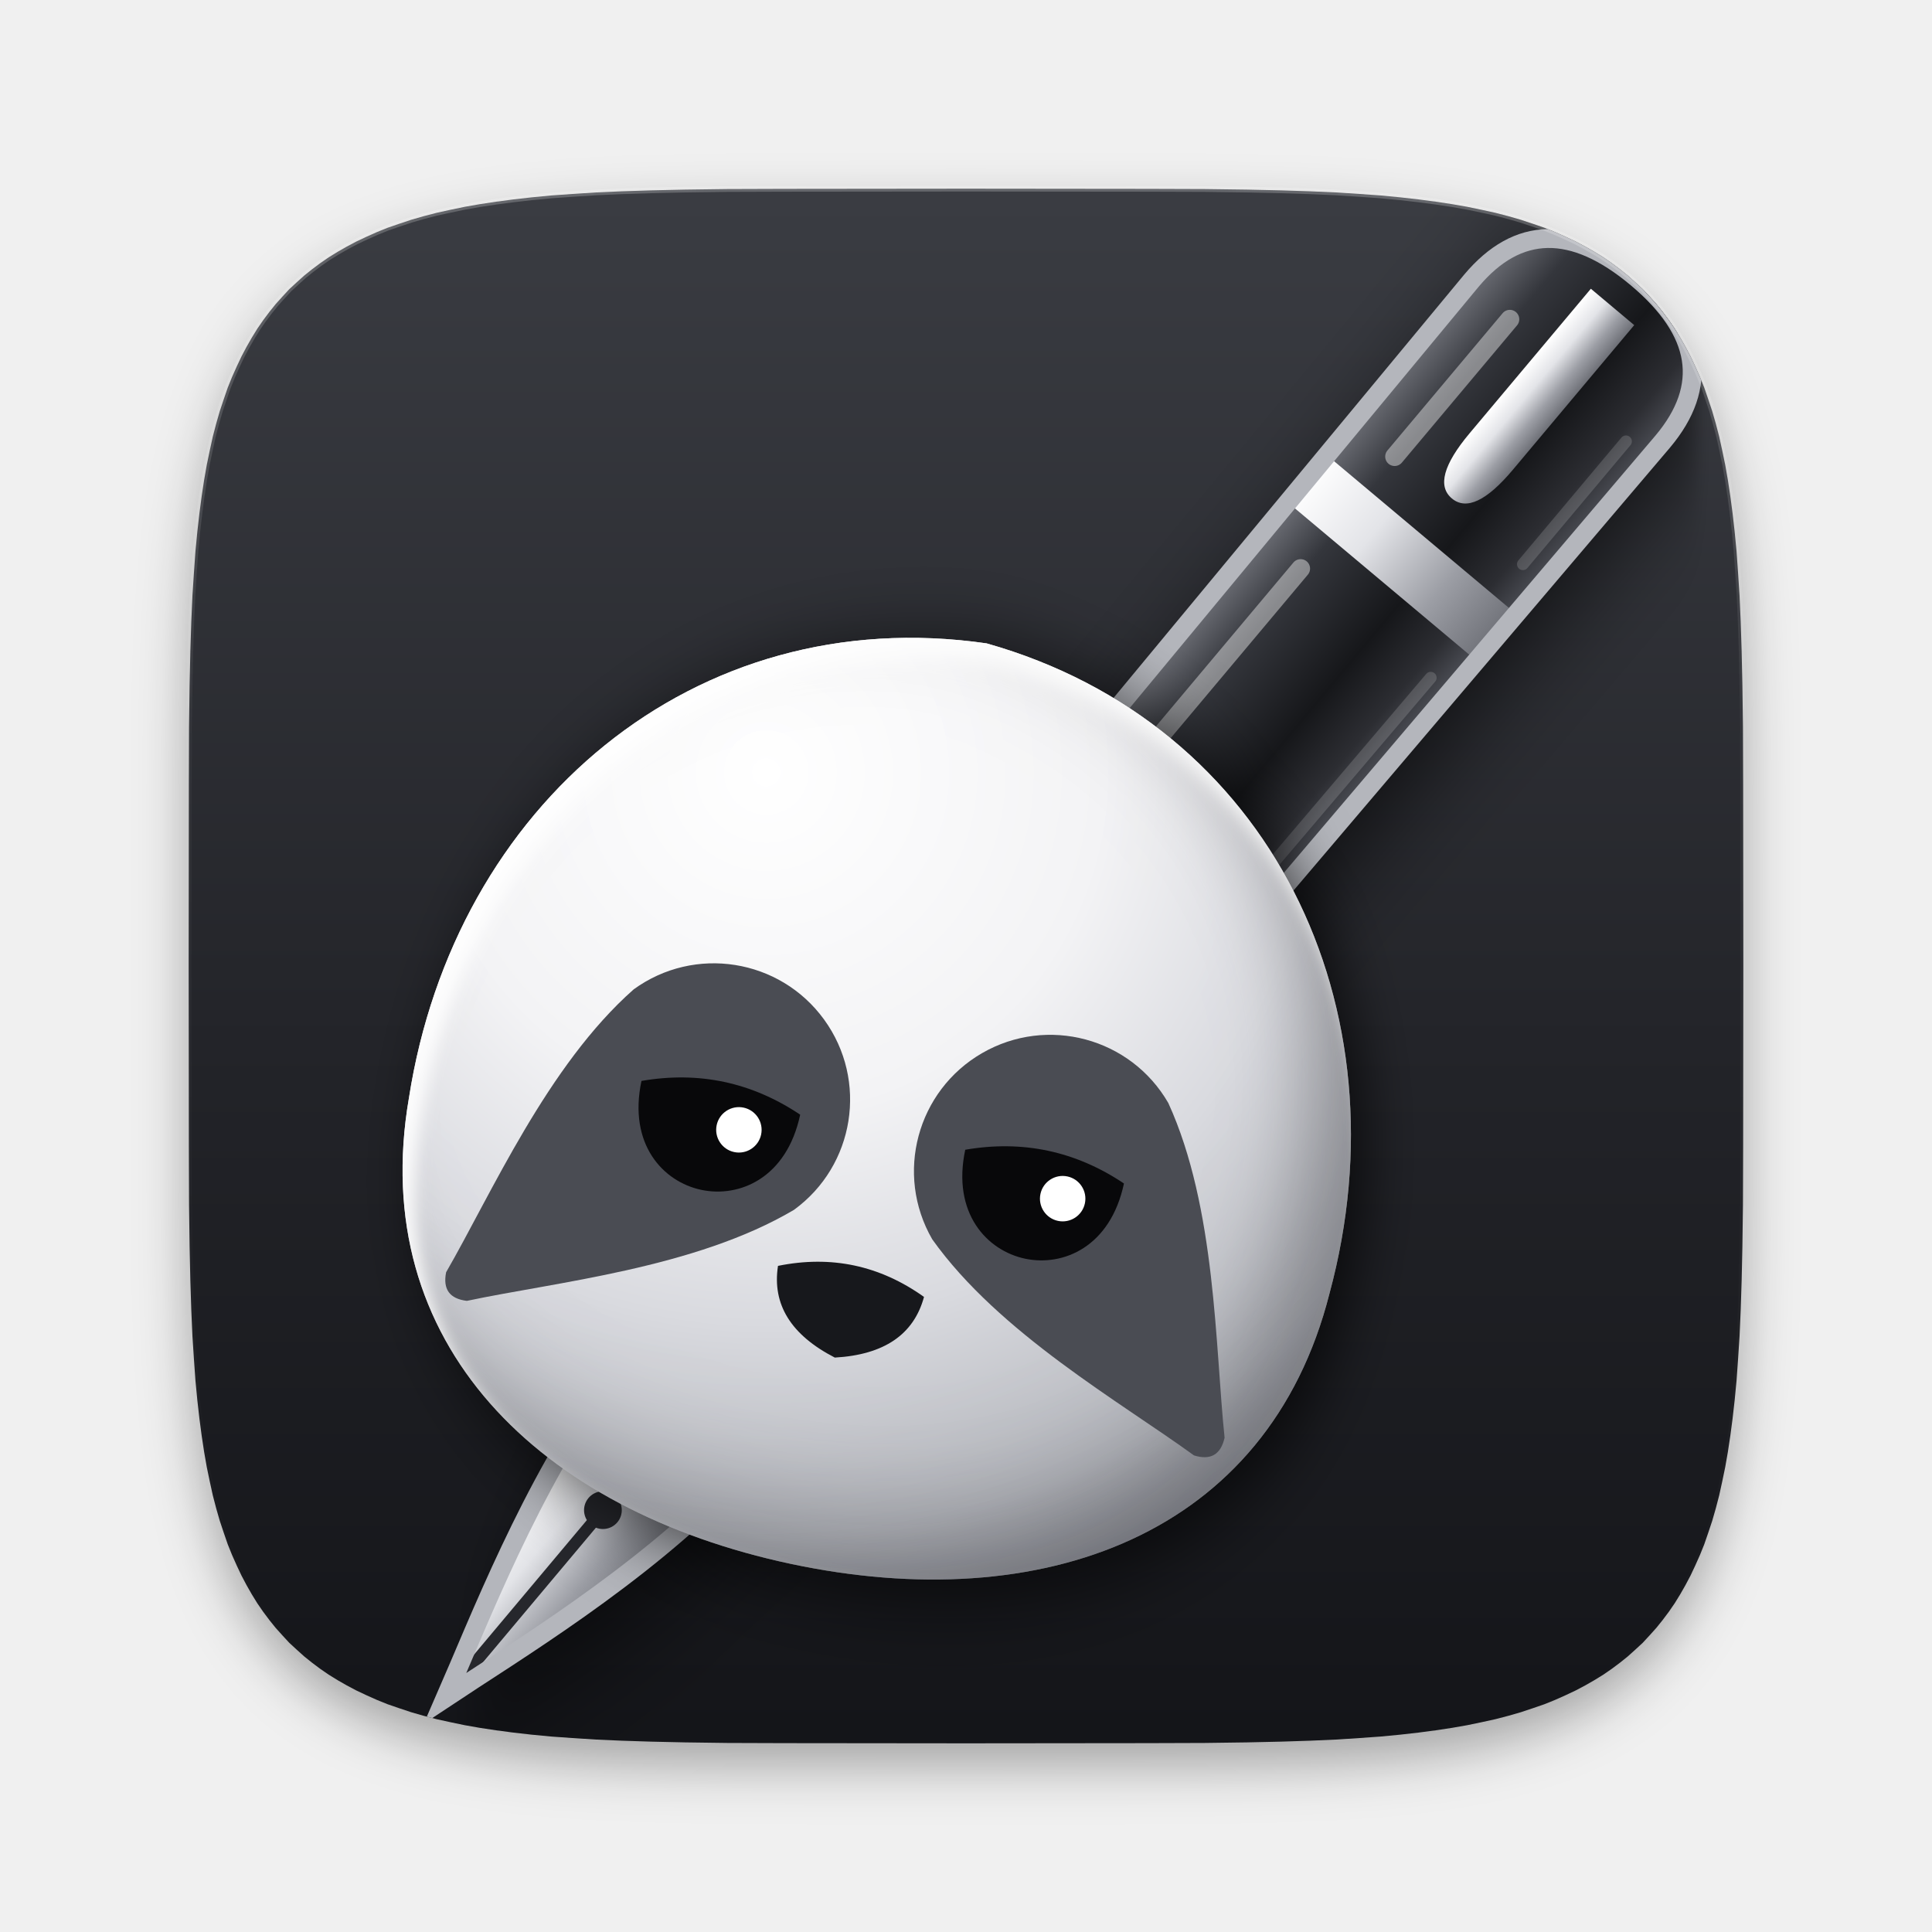
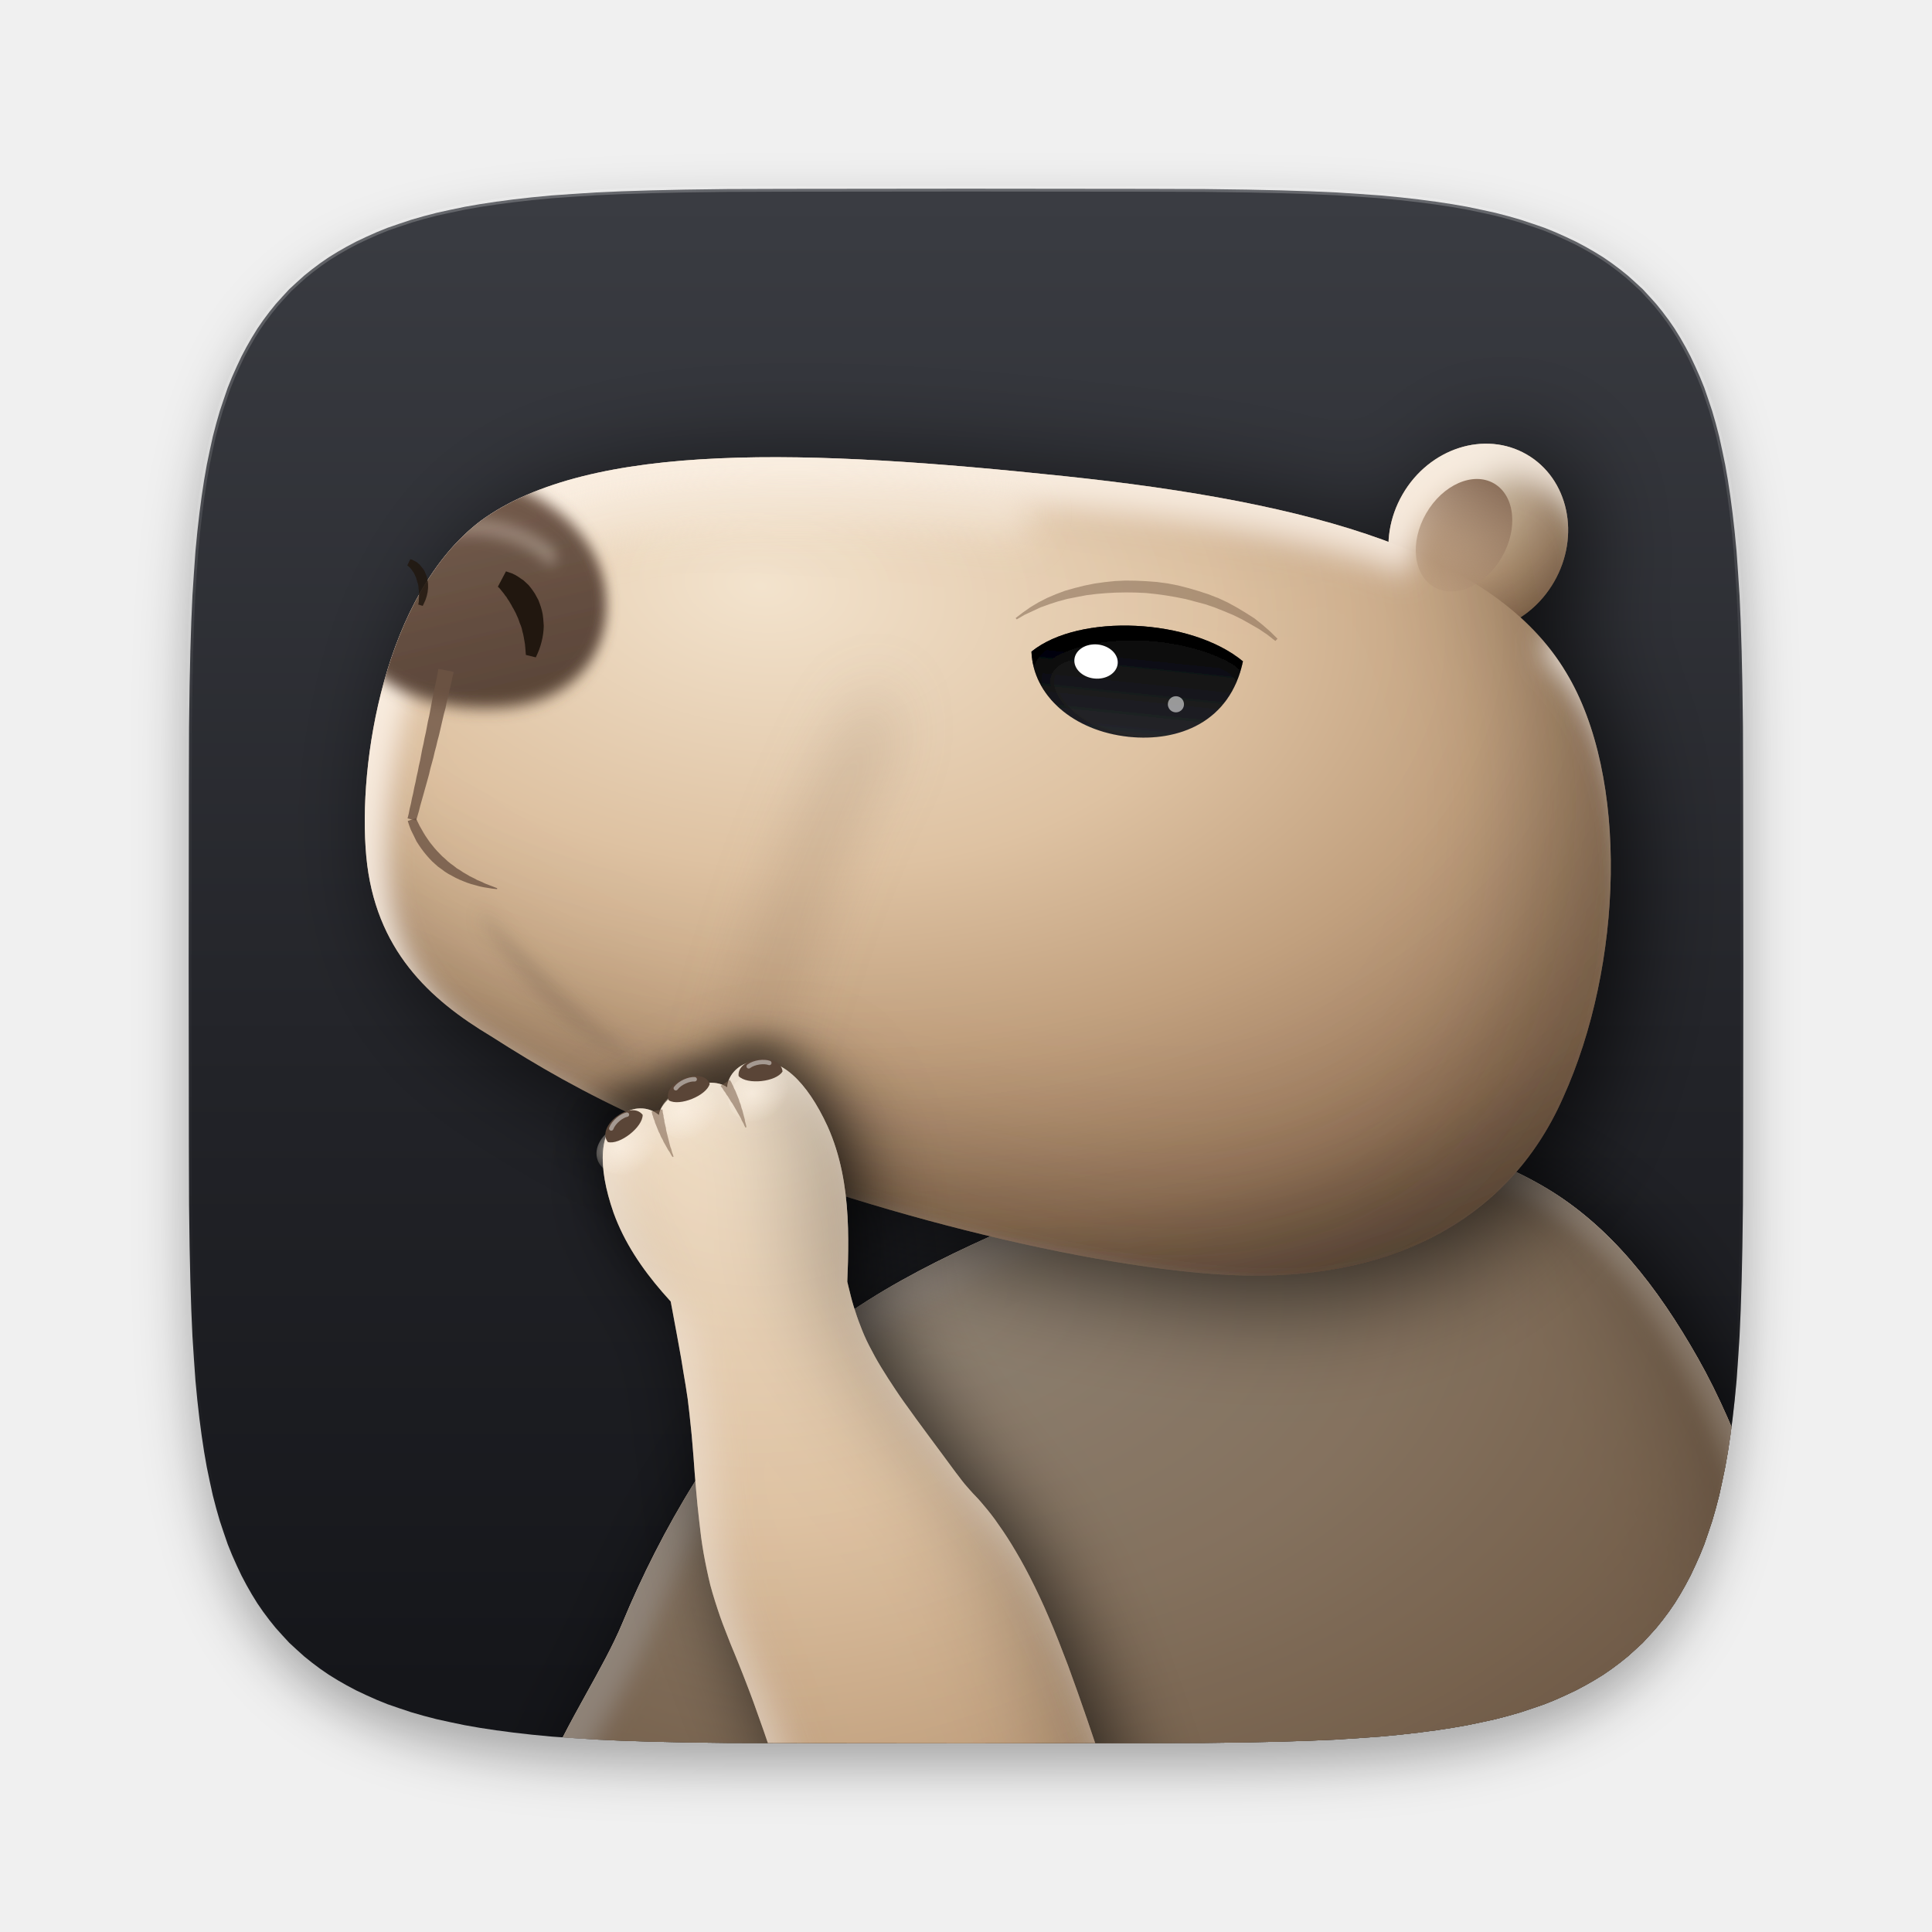
<svg xmlns="http://www.w3.org/2000/svg" viewBox="0 0 1024 1024" width="1024" height="1024">
  <defs>
    <filter id="tileDrop" x="-10%" y="-10%" width="120%" height="125%">
      <feGaussianBlur stdDeviation="14" />
    </filter>
    <path id="squircle" d="M924.0 512.0 L923.9 608.0 L923.8 638.6 L923.5 660.9 L923.1 679.0 L922.6 694.5 L922.0 708.2 L921.2 720.5 L920.4 731.8 L919.4 742.2 L918.3 751.9 L917.1 761.0 L915.8 769.6 L914.4 777.6 L912.8 785.3 L911.2 792.6 L909.4 799.5 L907.5 806.1 L905.4 812.4 L903.3 818.5 L901.0 824.2 L898.5 829.8 L896.0 835.1 L893.3 840.2 L890.5 845.1 L887.6 849.8 L884.5 854.3 L881.2 858.7 L877.9 862.8 L874.3 866.8 L870.7 870.7 L866.8 874.3 L862.8 877.9 L858.7 881.2 L854.3 884.5 L849.8 887.6 L845.1 890.5 L840.2 893.3 L835.1 896.0 L829.8 898.5 L824.2 901.0 L818.5 903.3 L812.4 905.4 L806.1 907.5 L799.5 909.4 L792.6 911.2 L785.3 912.8 L777.6 914.4 L769.6 915.8 L761.0 917.1 L751.9 918.3 L742.2 919.4 L731.8 920.4 L720.5 921.2 L708.2 922.0 L694.5 922.6 L679.0 923.1 L660.9 923.5 L638.6 923.8 L608.0 923.9 L512.0 924.0 L416.0 923.9 L385.4 923.8 L363.1 923.5 L345.0 923.1 L329.5 922.6 L315.8 922.0 L303.5 921.2 L292.2 920.4 L281.8 919.4 L272.1 918.3 L263.0 917.1 L254.4 915.8 L246.4 914.4 L238.7 912.8 L231.4 911.2 L224.5 909.4 L217.9 907.5 L211.6 905.4 L205.5 903.3 L199.8 901.0 L194.2 898.5 L188.9 896.0 L183.8 893.3 L178.9 890.5 L174.2 887.6 L169.7 884.5 L165.3 881.2 L161.2 877.9 L157.2 874.3 L153.3 870.7 L149.7 866.8 L146.1 862.8 L142.8 858.7 L139.5 854.3 L136.4 849.8 L133.5 845.1 L130.7 840.2 L128.0 835.1 L125.5 829.8 L123.0 824.2 L120.7 818.5 L118.6 812.4 L116.5 806.1 L114.6 799.5 L112.8 792.6 L111.2 785.3 L109.6 777.6 L108.2 769.6 L106.9 761.0 L105.7 751.9 L104.6 742.2 L103.6 731.8 L102.8 720.5 L102.0 708.2 L101.4 694.5 L100.9 679.0 L100.5 660.9 L100.2 638.6 L100.1 608.0 L100.0 512.0 L100.1 416.0 L100.2 385.4 L100.5 363.1 L100.9 345.0 L101.4 329.5 L102.0 315.8 L102.8 303.5 L103.6 292.2 L104.6 281.8 L105.7 272.1 L106.9 263.0 L108.2 254.4 L109.6 246.4 L111.2 238.7 L112.8 231.4 L114.6 224.5 L116.5 217.9 L118.6 211.6 L120.7 205.5 L123.0 199.8 L125.5 194.2 L128.0 188.9 L130.7 183.8 L133.5 178.9 L136.4 174.2 L139.5 169.7 L142.8 165.3 L146.1 161.2 L149.7 157.2 L153.3 153.3 L157.2 149.7 L161.2 146.1 L165.3 142.8 L169.7 139.5 L174.2 136.4 L178.9 133.5 L183.8 130.7 L188.9 128.0 L194.2 125.5 L199.8 123.0 L205.5 120.7 L211.6 118.6 L217.9 116.5 L224.5 114.6 L231.4 112.8 L238.7 111.2 L246.4 109.6 L254.4 108.2 L263.0 106.9 L272.1 105.7 L281.8 104.6 L292.2 103.6 L303.5 102.8 L315.8 102.0 L329.5 101.4 L345.0 100.9 L363.1 100.5 L385.4 100.2 L416.0 100.1 L512.0 100.0 L608.0 100.1 L638.6 100.2 L660.9 100.5 L679.0 100.9 L694.5 101.4 L708.2 102.0 L720.5 102.8 L731.8 103.6 L742.2 104.6 L751.9 105.7 L761.0 106.9 L769.6 108.2 L777.6 109.6 L785.3 111.2 L792.6 112.8 L799.5 114.6 L806.1 116.5 L812.4 118.6 L818.5 120.7 L824.2 123.0 L829.8 125.5 L835.1 128.0 L840.2 130.7 L845.1 133.5 L849.8 136.4 L854.3 139.5 L858.7 142.8 L862.8 146.1 L866.8 149.7 L870.7 153.3 L874.3 157.2 L877.9 161.2 L881.2 165.3 L884.5 169.7 L887.6 174.2 L890.5 178.9 L893.3 183.8 L896.0 188.9 L898.5 194.2 L901.0 199.8 L903.3 205.5 L905.4 211.6 L907.5 217.9 L909.4 224.5 L911.2 231.4 L912.8 238.7 L914.4 246.4 L915.8 254.4 L917.1 263.0 L918.3 272.1 L919.4 281.8 L920.4 292.2 L921.2 303.5 L922.0 315.8 L922.6 329.5 L923.1 345.0 L923.5 363.1 L923.8 385.4 L923.9 416.0 Z" />
    <clipPath id="clip">
      <use href="#squircle" />
    </clipPath>
    <linearGradient id="bg" x1="0" y1="0" x2="0" y2="1">
      <stop offset="0" stop-color="#3a3c42" />
      <stop offset="0.55" stop-color="#232429" />
      <stop offset="1" stop-color="#141519" />
    </linearGradient>
    <linearGradient id="rim" x1="0" y1="0" x2="0" y2="1">
      <stop offset="0" stop-color="#fff" stop-opacity="0.22" />
      <stop offset="0.35" stop-color="#fff" stop-opacity="0.04" />
      <stop offset="1" stop-color="#fff" stop-opacity="0" />
    </linearGradient>
    <radialGradient id="body" cx="0.30" cy="0.18" r="0.95">
-       <stop offset="0" stop-color="#ffffff" />
-       <stop offset="0.38" stop-color="#f3f3f5" />
-       <stop offset="0.62" stop-color="#d9dadf" />
-       <stop offset="0.86" stop-color="#b4b6bc" />
-       <stop offset="1" stop-color="#8a8c93" />
+       <stop offset="0" stop-color="#f3e3cd" />
+       <stop offset="0.38" stop-color="#dec2a2" />
+       <stop offset="0.62" stop-color="#c1a07e" />
+       <stop offset="0.86" stop-color="#98775b" />
+       <stop offset="1" stop-color="#6a5240" />
    </radialGradient>
    <linearGradient id="eye" x1="0" y1="0" x2="0" y2="1">
      <stop offset="0" stop-color="#050506" />
      <stop offset="1" stop-color="#26272c" />
    </linearGradient>
+     <linearGradient id="pad" x1="0" y1="0" x2="0.4" y2="1">
+       <stop offset="0" stop-color="#7b6252" />
+       <stop offset="1" stop-color="#5b4639" />
+     </linearGradient>
+     <linearGradient id="earIn" x1="0" y1="0" x2="0" y2="1">
+       <stop offset="0" stop-color="#8c705b" />
+       <stop offset="1" stop-color="#b39377" stop-opacity="0.4" />
+     </linearGradient>
    <filter id="sculpt" x="-20%" y="-20%" width="140%" height="140%">
      <feGaussianBlur in="SourceAlpha" stdDeviation="30" result="b1" />
      <feOffset in="b1" dx="-34" dy="-26" result="o1" />
      <feComposite in="SourceAlpha" in2="o1" operator="out" result="edge1" />
-       <feFlood flood-color="#3e4047" flood-opacity="0.55" />
+       <feFlood flood-color="#3b2f26" flood-opacity="0.55" />
      <feComposite in2="edge1" operator="in" result="shade" />
      <feGaussianBlur in="SourceAlpha" stdDeviation="6" result="b2" />
      <feOffset in="b2" dx="10" dy="12" result="o2" />
      <feComposite in="SourceAlpha" in2="o2" operator="out" result="edge2" />
-       <feFlood flood-color="#ffffff" flood-opacity="0.9" />
+       <feFlood flood-color="#fff5ea" flood-opacity="0.8" />
      <feComposite in2="edge2" operator="in" result="shine" />
      <feMerge>
        <feMergeNode in="SourceGraphic" />
        <feMergeNode in="shade" />
        <feMergeNode in="shine" />
      </feMerge>
    </filter>
-     <filter id="cast" x="-20%" y="-20%" width="140%" height="140%">
+     <filter id="sculptSoft" x="-20%" y="-20%" width="140%" height="140%">
+       <feGaussianBlur in="SourceAlpha" stdDeviation="26" result="b1" />
+       <feOffset in="b1" dx="-28" dy="-20" result="o1" />
+       <feComposite in="SourceAlpha" in2="o1" operator="out" result="edge1" />
+       <feFlood flood-color="#3b2f26" flood-opacity="0.5" />
+       <feComposite in2="edge1" operator="in" result="shade" />
+       <feGaussianBlur in="SourceAlpha" stdDeviation="10" result="b2" />
+       <feOffset in="b2" dx="10" dy="12" result="o2" />
+       <feComposite in="SourceAlpha" in2="o2" operator="out" result="edge2" />
+       <feFlood flood-color="#fff5ea" flood-opacity="0.44" />
+       <feComposite in2="edge2" operator="in" result="shine" />
+       <feMerge>
+         <feMergeNode in="SourceGraphic" />
+         <feMergeNode in="shade" />
+         <feMergeNode in="shine" />
+       </feMerge>
+     </filter>
+     <filter id="rimR" x="-20%" y="-20%" width="140%" height="140%">
+       <feGaussianBlur in="SourceAlpha" stdDeviation="5" result="b" />
+       <feOffset in="b" dx="-9" dy="5" result="o" />
+       <feComposite in="SourceAlpha" in2="o" operator="out" result="e" />
+       <feFlood flood-color="#ffe9d2" flood-opacity="0.55" />
+       <feComposite in2="e" operator="in" />
+     </filter>
+     <linearGradient id="rimFade" x1="0" y1="0" x2="1" y2="0.3">
+       <stop offset="0.55" stop-color="#fff" stop-opacity="0" />
+       <stop offset="0.9" stop-color="#fff" stop-opacity="1" />
+     </linearGradient>
+     <mask id="rimMask" maskUnits="userSpaceOnUse" x="0" y="0" width="1024" height="1100">
+       <rect x="0" y="0" width="1024" height="1100" fill="url(#rimFade)" />
+     </mask>
+     <filter id="cast" x="-80%" y="-80%" width="260%" height="260%">
      <feGaussianBlur in="SourceAlpha" stdDeviation="22" />
      <feOffset dx="10" dy="6" />
      <feComponentTransfer>
        <feFuncA type="linear" slope="0.7" />
      </feComponentTransfer>
    </filter>
    <filter id="eyeInset" x="-30%" y="-30%" width="160%" height="160%">
-       <feGaussianBlur in="SourceAlpha" stdDeviation="5" result="b" />
-       <feOffset in="b" dx="4" dy="7" result="o" />
+       <feGaussianBlur in="SourceAlpha" stdDeviation="4" result="b" />
+       <feOffset in="b" dx="3" dy="5" result="o" />
      <feComposite in="SourceAlpha" in2="o" operator="out" result="e" />
      <feFlood flood-color="#000" flood-opacity="0.9" />
      <feComposite in2="e" operator="in" result="s" />
      <feMerge>
        <feMergeNode in="SourceGraphic" />
        <feMergeNode in="s" />
      </feMerge>
    </filter>
-     <filter id="soft" x="-30%" y="-30%" width="160%" height="160%">
+     <filter id="b3" x="-50%" y="-50%" width="200%" height="200%">
+       <feGaussianBlur stdDeviation="3" />
+     </filter>
+     <filter id="b4" x="-50%" y="-50%" width="200%" height="200%">
+       <feGaussianBlur stdDeviation="4" />
+     </filter>
+     <filter id="b5" x="-50%" y="-50%" width="200%" height="200%">
+       <feGaussianBlur stdDeviation="5" />
+     </filter>
+     <filter id="b8" x="-50%" y="-50%" width="200%" height="200%">
+       <feGaussianBlur stdDeviation="8" />
+     </filter>
+     <filter id="b14" x="-50%" y="-50%" width="200%" height="200%">
      <feGaussianBlur stdDeviation="14" />
    </filter>
-     <filter id="cast2" x="-80%" y="-80%" width="260%" height="260%">
-       <feGaussianBlur in="SourceAlpha" stdDeviation="22" />
-       <feOffset dx="10" dy="6" />
+     <filter id="b24" x="-50%" y="-50%" width="200%" height="200%">
+       <feGaussianBlur stdDeviation="24" />
+     </filter>
+     <linearGradient id="bub" x1="0" y1="0" x2="0.3" y2="1">
+       <stop offset="0" stop-color="#ffffff" />
+       <stop offset="1" stop-color="#dfe1e6" />
+     </linearGradient>
+     <filter id="bubShadow" x="-50%" y="-50%" width="200%" height="200%">
+       <feGaussianBlur in="SourceAlpha" stdDeviation="10" />
+       <feOffset dx="6" dy="10" />
      <feComponentTransfer>
-         <feFuncA type="linear" slope="0.7" />
+         <feFuncA type="linear" slope="0.55" />
      </feComponentTransfer>
-     </filter>
-     <linearGradient id="patch" x1="0" y1="0" x2="0" y2="1">
-       <stop offset="0" stop-color="#6c6e75" />
-       <stop offset="1" stop-color="#4a4c53" />
-     </linearGradient>
-     <filter id="patchSoft" x="-10%" y="-10%" width="120%" height="120%">
-       <feGaussianBlur stdDeviation="2.2" />
-     </filter>
-     <radialGradient id="ring" cx="0.5" cy="0.5" r="0.5">
-       <stop offset="0.5" stop-color="#8e9097" stop-opacity="0" />
-       <stop offset="0.66" stop-color="#8e9097" stop-opacity="0.38" />
-       <stop offset="1" stop-color="#8e9097" stop-opacity="0.38" />
+       <feMerge>
+         <feMergeNode />
+         <feMergeNode in="SourceGraphic" />
+       </feMerge>
+     </filter>
+     <linearGradient id="aoBottom" x1="0" y1="0" x2="0" y2="1">
+       <stop offset="0" stop-color="#000" stop-opacity="0" />
+       <stop offset="1" stop-color="#000" stop-opacity="0.28" />
+     </linearGradient>
+     <clipPath id="headClip">
+       <path d="M -250 -140 C -206 -180 -110 -186 0 -186 C 110 -186 190 -172 226 -124 C 258 -82 264 0 244 60 C 226 116 176 150 100 152 C 30 154 -80 136 -150 112 C -180 102 -200 93 -222 82 C -250 69 -276 50 -284 10 C -292 -30 -288 -104 -250 -140 Z" />
+     </clipPath>
+     <radialGradient id="furU" gradientUnits="userSpaceOnUse" cx="400" cy="560" r="640">
+       <stop offset="0" stop-color="#f3e3cd" />
+       <stop offset="0.38" stop-color="#dec2a2" />
+       <stop offset="0.62" stop-color="#c1a07e" />
+       <stop offset="0.86" stop-color="#98775b" />
+       <stop offset="1" stop-color="#6a5240" />
    </radialGradient>
-     <linearGradient id="claw" x1="0" y1="0" x2="0" y2="1">
-       <stop offset="0" stop-color="#8d8f96" />
-       <stop offset="1" stop-color="#45474d" />
-     </linearGradient>
-     <filter id="clawDrop" x="-40%" y="-20%" width="180%" height="150%">
-       <feDropShadow dx="3" dy="5" stdDeviation="3" flood-color="#000" flood-opacity="0.35" />
-     </filter>
-     <clipPath id="sHead">
-       <path d="M 222 652 C 212 470 318 334 452 304 Q 452 270 478 250 Q 480 276 500 290 Q 512 254 548 244 Q 534 272 546 298 Q 566 284 584 290 Q 574 300 578 310 C 716 342 816 480 802 652 C 796 806 670 884 512 884 C 354 884 228 806 222 652 Z" />
-     </clipPath>
-     <radialGradient id="fur" cx="0.30" cy="0.18" r="0.95">
-       <stop offset="0" stop-color="#f6f6f8" />
-       <stop offset="0.45" stop-color="#e2e3e7" />
-       <stop offset="0.8" stop-color="#b9bbc1" />
-       <stop offset="1" stop-color="#8f9198" />
+     <radialGradient id="toeHi" cx="0.4" cy="0.4" r="0.6">
+       <stop offset="0" stop-color="#fbf0e2" stop-opacity="0.75" />
+       <stop offset="1" stop-color="#fbf0e2" stop-opacity="0" />
    </radialGradient>
-     <linearGradient id="steel" x1="0" y1="0" x2="1" y2="0.25">
-       <stop offset="0" stop-color="#f7f8fa" />
-       <stop offset="0.5" stop-color="#dcdee3" />
-       <stop offset="1" stop-color="#a7aab1" />
-     </linearGradient>
-     <linearGradient id="lacquer" x1="0" y1="0" x2="1" y2="0">
-       <stop offset="0" stop-color="#6a6c73" />
-       <stop offset="0.22" stop-color="#34363c" />
-       <stop offset="0.62" stop-color="#16171a" />
-       <stop offset="0.86" stop-color="#2c2d32" />
-       <stop offset="1" stop-color="#4a4c53" />
-     </linearGradient>
-     <linearGradient id="silver" x1="0" y1="0" x2="1" y2="0">
-       <stop offset="0" stop-color="#ffffff" />
-       <stop offset="0.35" stop-color="#e3e4e8" />
-       <stop offset="0.7" stop-color="#9c9ea5" />
-       <stop offset="1" stop-color="#6e7077" />
+     <linearGradient id="tuck" x1="0" y1="0" x2="0" y2="1">
+       <stop offset="0" stop-color="#3b2f26" stop-opacity="0.42" />
+       <stop offset="1" stop-color="#3b2f26" stop-opacity="0" />
    </linearGradient>
  </defs>
  <use class="tile-shadow" href="#squircle" fill="#000" opacity="0.32" transform="translate(0 12)" filter="url(#tileDrop)" />
  <use href="#squircle" fill="url(#bg)" />
  <g clip-path="url(#clip)">
-     <g transform="translate(236 900) rotate(40) scale(1.25)">
-       <g fill="#000" filter="url(#cast2)">
-         <path d="M 0 0 C 10 -34 30 -92 34 -148 L 50 -268 L 53 -740 Q 53 -786 0 -786 Q -53 -786 -53 -740 L -50 -268 L -34 -148 C -30 -92 -10 -34 0 0 Z" />
-       </g>
-       <path d="M 0 0 C 10 -34 30 -92 34 -148 L -34 -148 C -30 -92 -10 -34 0 0 Z" fill="url(#silver)" />
-       <path d="M -36 -146 L 36 -146 L 40 -250 L -40 -250 Z" fill="url(#lacquer)" />
-       <path d="M -46 -248 L 46 -248 L 46 -270 L -46 -270 Z" fill="url(#silver)" />
-       <path d="M -50 -268 L 50 -268 L 50 -620 L -50 -620 Z" fill="url(#lacquer)" />
-       <path d="M -53 -618 L 53 -618 L 53 -646 L -53 -646 Z" fill="url(#silver)" />
-       <path d="M -51 -644 L 51 -644 L 51 -740 Q 51 -784 0 -784 Q -51 -784 -51 -740 Z" fill="url(#lacquer)" />
-       <path d="M -12 -770 L 12 -770 L 12 -690 Q 12 -664 0 -664 Q -12 -664 -12 -690 Z" fill="url(#silver)" />
-       <path d="M 0 -14 L 0 -100" stroke="#26272c" stroke-width="5" stroke-linecap="round" />
-       <circle cx="0" cy="-104" r="8" fill="#26272c" />
-       <path d="M -30 -290 L -30 -600 M -30 -662 L -30 -738" stroke="#fff" stroke-opacity="0.42" stroke-width="8" stroke-linecap="round" />
-       <path d="M -22 -170 L -24 -236" stroke="#fff" stroke-opacity="0.3" stroke-width="6" stroke-linecap="round" />
-       <path d="M 40 -290 L 42 -600 M 41 -662 L 41 -730" stroke="#fff" stroke-opacity="0.16" stroke-width="5" stroke-linecap="round" />
-       <g fill="none" stroke="#b4b6bc" stroke-width="8">
-         <path d="M 0 0 C 10 -34 30 -92 34 -148 L 50 -268 L 53 -740 Q 53 -786 0 -786 Q -53 -786 -53 -740 L -50 -268 L -34 -148 C -30 -92 -10 -34 0 0 Z" />
-       </g>
-     </g>
-     <g transform="translate(470 590) rotate(12) scale(0.86) translate(-512 -600)">
-       <g fill="#000" filter="url(#cast2)">
-         <path d="M 222 652 C 212 470 330 316 512 304 C 694 316 812 470 802 652 C 796 806 670 884 512 884 C 354 884 228 806 222 652 Z" />
+     <g fill="#000" filter="url(#cast)">
+       <path d="M 300.0 1010.0 C 251.7 975.0 310.0 908.3 330.0 860.0 C 350.0 811.7 381.7 756.7 420.0 720.0 C 458.3 683.3 513.3 660.0 560.0 640.0 C 606.7 620.0 656.7 601.7 700.0 600.0 C 743.3 598.3 786.7 610.0 820.0 630.0 C 853.3 650.0 878.3 681.7 900.0 720.0 C 921.7 758.3 940.0 811.7 950.0 860.0 C 960.0 908.3 1015.0 975.0 960.0 1010.0 C 905.0 1045.0 730.0 1070.0 620.0 1070.0 C 510.0 1070.0 348.3 1045.0 300.0 1010.0 Z" />
+     </g>
+     <g filter="url(#sculpt)">
+       <g fill="url(#body)">
+         <path d="M 300.0 1010.0 C 251.7 975.0 310.0 908.3 330.0 860.0 C 350.0 811.7 381.7 756.7 420.0 720.0 C 458.3 683.3 513.3 660.0 560.0 640.0 C 606.7 620.0 656.7 601.7 700.0 600.0 C 743.3 598.3 786.7 610.0 820.0 630.0 C 853.3 650.0 878.3 681.7 900.0 720.0 C 921.7 758.3 940.0 811.7 950.0 860.0 C 960.0 908.3 1015.0 975.0 960.0 1010.0 C 905.0 1045.0 730.0 1070.0 620.0 1070.0 C 510.0 1070.0 348.3 1045.0 300.0 1010.0 Z" />
+       </g>
+     </g>
+     <g mask="url(#rimMask)">
+       <g filter="url(#rimR)">
+         <path d="M 300.0 1010.0 C 251.7 975.0 310.0 908.3 330.0 860.0 C 350.0 811.7 381.7 756.7 420.0 720.0 C 458.3 683.3 513.3 660.0 560.0 640.0 C 606.7 620.0 656.7 601.7 700.0 600.0 C 743.3 598.3 786.7 610.0 820.0 630.0 C 853.3 650.0 878.3 681.7 900.0 720.0 C 921.7 758.3 940.0 811.7 950.0 860.0 C 960.0 908.3 1015.0 975.0 960.0 1010.0 C 905.0 1045.0 730.0 1070.0 620.0 1070.0 C 510.0 1070.0 348.3 1045.0 300.0 1010.0 Z" />
+       </g>
+     </g>
+     <path d="M 300.0 1010.0 C 251.7 975.0 310.0 908.3 330.0 860.0 C 350.0 811.7 381.7 756.7 420.0 720.0 C 458.3 683.3 513.3 660.0 560.0 640.0 C 606.7 620.0 656.7 601.7 700.0 600.0 C 743.3 598.3 786.7 610.0 820.0 630.0 C 853.3 650.0 878.3 681.7 900.0 720.0 C 921.7 758.3 940.0 811.7 950.0 860.0 C 960.0 908.3 1015.0 975.0 960.0 1010.0 C 905.0 1045.0 730.0 1070.0 620.0 1070.0 C 510.0 1070.0 348.3 1045.0 300.0 1010.0 Z" fill="#3b2f26" opacity="0.55" />
+     <g transform="translate(540 478) rotate(6) scale(1.22)">
+       <g fill="#000" filter="url(#cast)">
+         <ellipse cx="182" cy="-178" rx="38" ry="42" transform="rotate(24 182 -178)" />
+         <path d="M -250 -140 C -206 -180 -110 -186 0 -186 C 110 -186 190 -172 226 -124 C 258 -82 264 0 244 60 C 226 116 176 150 100 152 C 30 154 -80 136 -150 112 C -180 102 -200 93 -222 82 C -250 69 -276 50 -284 10 C -292 -30 -288 -104 -250 -140 Z" />
      </g>
      <g filter="url(#sculpt)">
        <g fill="url(#body)">
-           <path d="M 222 652 C 212 470 330 316 512 304 C 694 316 812 470 802 652 C 796 806 670 884 512 884 C 354 884 228 806 222 652 Z" />
+           <ellipse cx="182" cy="-178" rx="38" ry="42" transform="rotate(24 182 -178)" />
+           <path d="M -250 -140 C -206 -180 -110 -186 0 -186 C 110 -186 190 -172 226 -124 C 258 -82 264 0 244 60 C 226 116 176 150 100 152 C 30 154 -80 136 -150 112 C -180 102 -200 93 -222 82 C -250 69 -276 50 -284 10 C -292 -30 -288 -104 -250 -140 Z" />
        </g>
      </g>
-       <path d="M 0 -84 C -46.4 -84 -84 -46.4 -84 0 C -84 46.4 -46.4 84 0 84 C 70.6 77.3 145.0 33.6 196.0 10.9 Q 207.8 0 196.0 -10.9 C 145.0 -33.6 70.6 -77.3 0 -84 Z" transform="translate(406 614) rotate(132)" fill="#4a4c53" />
-       <path d="M 0 -84 C -46.4 -84 -84 -46.4 -84 0 C -84 46.4 -46.4 84 0 84 C 70.6 77.3 145.0 33.6 196.0 10.9 Q 207.8 0 196.0 -10.9 C 145.0 -33.6 70.6 -77.3 0 -84 Z" transform="translate(618 614) rotate(48)" fill="#4a4c53" />
-       <path d="M 360 612 Q 410 592 460 612 C 460 652 434 670 410 670 C 386 670 360 652 360 612 Z" fill="#08080a" />
-       <circle cx="425" cy="629" r="14" fill="#fff" />
-       <path d="M 564 612 Q 614 592 664 612 C 664 652 638 670 614 670 C 590 670 564 652 564 612 Z" fill="#08080a" />
-       <circle cx="629" cy="629" r="14" fill="#fff" />
-       <path d="M 466 706 Q 512 686 558 706 Q 556 742 512 754 Q 468 742 466 706 Z" fill="#17181c" />
+       <g mask="url(#rimMask)">
+         <g filter="url(#rimR)">
+           <ellipse cx="182" cy="-178" rx="38" ry="42" transform="rotate(24 182 -178)" />
+           <path d="M -250 -140 C -206 -180 -110 -186 0 -186 C 110 -186 190 -172 226 -124 C 258 -82 264 0 244 60 C 226 116 176 150 100 152 C 30 154 -80 136 -150 112 C -180 102 -200 93 -222 82 C -250 69 -276 50 -284 10 C -292 -30 -288 -104 -250 -140 Z" />
+         </g>
+       </g>
+       <ellipse cx="176" cy="-176" rx="19" ry="26" transform="rotate(24 182 -178)" fill="url(#earIn)" />
+       <g clip-path="url(#headClip)">
+         <path d="M -236 -128 C -190 -160 -110 -168 -20 -168" stroke="#fbf0e2" stroke-width="18" stroke-linecap="round" fill="none" opacity="0.7" filter="url(#b8)" />
+         <path d="M -70 -70 C -96 -10 -104 50 -118 124" stroke="#7a5f4a" stroke-width="22" stroke-linecap="round" fill="none" opacity="0.22" filter="url(#b14)" />
+         <path d="M -232.7 30.7 L -230.6 33.3 L -228.5 35.8 L -226.3 38.3 L -224.2 40.8 L -222.0 43.2 L -219.9 45.6 L -217.6 47.9 L -215.4 50.2 L -213.1 52.4 L -210.8 54.6 L -208.5 56.8 L -206.1 58.9 L -203.7 60.9 L -201.2 63.0 L -198.7 65.0 L -196.1 66.9 L -193.5 68.8 L -190.8 70.7 L -188.1 72.5 L -185.3 74.3 L -182.4 76.0 L -179.5 77.7 L -176.5 79.3 L -173.4 80.9 L -170.3 82.5 L -167.1 84.0 L -163.8 85.5 L -160.5 86.9 L -159.5 85.1 L -162.5 83.1 L -165.5 81.1 L -168.3 79.1 L -171.1 77.1 L -173.9 75.1 L -176.6 73.2 L -179.2 71.2 L -181.8 69.2 L -184.4 67.3 L -186.9 65.3 L -189.4 63.4 L -191.9 61.4 L -194.4 59.5 L -196.8 57.5 L -199.2 55.6 L -201.7 53.6 L -204.1 51.6 L -206.5 49.7 L -208.9 47.7 L -211.3 45.7 L -213.7 43.7 L -216.2 41.7 L -218.6 39.6 L -221.1 37.6 L -223.6 35.5 L -226.1 33.5 L -228.7 31.4 L -231.3 29.3 Z" fill="#3b2f26" opacity="0.22" filter="url(#b4)" />
+       </g>
+       <g transform="translate(40 -106) scale(1.35) translate(-40 106)">
+         <path d="M 0.2 -117.8 L 2.5 -119.5 L 5.0 -121.0 L 7.5 -122.5 L 10.2 -123.8 L 12.9 -125.0 L 15.8 -126.1 L 18.7 -127.0 L 21.7 -127.9 L 24.7 -128.6 L 27.8 -129.2 L 30.9 -129.7 L 34.1 -130.1 L 37.3 -130.4 L 40.6 -130.6 L 43.8 -130.6 L 47.1 -130.5 L 50.3 -130.3 L 53.6 -130.0 L 56.8 -129.5 L 60.0 -129.0 L 63.1 -128.3 L 66.3 -127.4 L 69.3 -126.5 L 72.3 -125.4 L 75.3 -124.1 L 78.2 -122.8 L 81.0 -121.3 L 83.7 -119.6 L 84.3 -120.4 L 81.8 -122.4 L 79.1 -124.3 L 76.3 -126.1 L 73.3 -127.6 L 70.3 -129.0 L 67.2 -130.3 L 64.0 -131.4 L 60.7 -132.3 L 57.4 -133.0 L 54.1 -133.6 L 50.7 -134.1 L 47.3 -134.4 L 43.8 -134.5 L 40.4 -134.4 L 37.0 -134.2 L 33.7 -133.9 L 30.4 -133.4 L 27.1 -132.7 L 23.9 -131.9 L 20.7 -130.9 L 17.7 -129.8 L 14.7 -128.6 L 11.9 -127.2 L 9.2 -125.7 L 6.6 -124.0 L 4.2 -122.2 L 1.9 -120.2 L -0.2 -118.2 Z" fill="#7a5f4a" opacity="0.5" />
+         <g filter="url(#eyeInset)">
+           <path d="M 6 -108 C 20 -122 56 -124 74 -112 C 72 -92 56 -84 40 -84 C 22 -84 8 -94 6 -108 Z" fill="url(#eye)" />
+         </g>
+         <ellipse cx="27" cy="-107" rx="7" ry="5.5" fill="#fff" />
+         <circle cx="54" cy="-96" r="2.6" fill="#fff" opacity="0.55" />
+       </g>
+       <g clip-path="url(#headClip)">
+         <path d="M -262 -160 C -226 -160 -196 -140 -192 -112 C -188 -86 -204 -64 -236 -60 C -264 -56 -296 -64 -304 -92 C -312 -124 -298 -160 -262 -160 Z" fill="url(#pad)" filter="url(#b3)" opacity="1" />
+         <path d="M -262 -136 C -246 -140 -228 -136 -218 -128" stroke="#fbf0e2" stroke-width="6" stroke-linecap="round" fill="none" opacity="0.35" filter="url(#b3)" />
+       </g>
+       <path d="M -239.4 -112.5 L -238.6 -111.9 L -237.9 -111.2 L -237.2 -110.5 L -236.5 -109.8 L -235.9 -109.1 L -235.2 -108.4 L -234.6 -107.6 L -234.0 -106.9 L -233.4 -106.1 L -232.8 -105.3 L -232.2 -104.4 L -231.6 -103.6 L -231.0 -102.7 L -230.4 -101.8 L -229.9 -100.9 L -229.3 -99.9 L -228.8 -98.9 L -228.3 -97.8 L -227.7 -96.7 L -227.2 -95.6 L -226.8 -94.4 L -226.3 -93.1 L -225.9 -91.8 L -225.5 -90.4 L -225.1 -89.0 L -224.8 -87.5 L -224.5 -85.9 L -224.2 -84.3 L -219.8 -83.7 L -219.2 -85.5 L -218.7 -87.2 L -218.3 -89.0 L -218.0 -90.8 L -217.8 -92.5 L -217.7 -94.3 L -217.7 -96.0 L -217.8 -97.7 L -218.1 -99.4 L -218.4 -101.0 L -218.8 -102.7 L -219.3 -104.2 L -219.9 -105.7 L -220.6 -107.2 L -221.3 -108.6 L -222.2 -109.9 L -223.1 -111.2 L -224.1 -112.4 L -225.1 -113.5 L -226.2 -114.6 L -227.4 -115.5 L -228.6 -116.4 L -229.9 -117.1 L -231.2 -117.8 L -232.5 -118.4 L -233.9 -118.9 L -235.2 -119.2 L -236.6 -119.5 Z" fill="#21170f" />
+       <path d="M -279.5 -117.6 L -279.0 -117.3 L -278.5 -116.9 L -278.1 -116.6 L -277.7 -116.2 L -277.3 -115.8 L -277.0 -115.4 L -276.6 -115.0 L -276.3 -114.6 L -276.0 -114.1 L -275.7 -113.6 L -275.4 -113.1 L -275.1 -112.6 L -274.9 -112.0 L -274.6 -111.4 L -274.4 -110.8 L -274.1 -110.2 L -273.9 -109.6 L -273.7 -108.9 L -273.6 -108.2 L -273.4 -107.5 L -273.3 -106.8 L -273.2 -106.1 L -273.1 -105.3 L -273.0 -104.5 L -273.0 -103.7 L -272.9 -102.9 L -272.9 -102.1 L -273.0 -101.2 L -271.0 -100.8 L -270.7 -101.6 L -270.4 -102.5 L -270.1 -103.4 L -269.9 -104.3 L -269.7 -105.2 L -269.6 -106.1 L -269.5 -107.0 L -269.5 -107.9 L -269.5 -108.8 L -269.6 -109.7 L -269.7 -110.5 L -269.9 -111.4 L -270.1 -112.2 L -270.4 -113.1 L -270.7 -113.9 L -271.1 -114.6 L -271.5 -115.4 L -271.9 -116.1 L -272.4 -116.7 L -273.0 -117.3 L -273.6 -117.9 L -274.2 -118.5 L -274.8 -118.9 L -275.5 -119.4 L -276.2 -119.7 L -277.0 -120.0 L -277.7 -120.3 L -278.5 -120.4 Z" fill="#21170f" opacity="0.85" />
+       <path d="M -261.4 -74.3 L -261.5 -72.2 L -261.7 -70.0 L -261.9 -67.7 L -262.2 -65.4 L -262.4 -63.1 L -262.6 -60.8 L -262.8 -58.4 L -263.0 -56.0 L -263.2 -53.6 L -263.5 -51.2 L -263.7 -48.7 L -263.9 -46.3 L -264.2 -43.8 L -264.4 -41.3 L -264.7 -38.9 L -264.9 -36.4 L -265.1 -33.9 L -265.4 -31.5 L -265.6 -29.1 L -265.9 -26.6 L -266.1 -24.3 L -266.4 -21.9 L -266.6 -19.5 L -266.9 -17.2 L -267.1 -14.9 L -267.4 -12.7 L -267.6 -10.4 L -267.9 -8.3 L -264.1 -7.7 L -263.7 -9.9 L -263.3 -12.1 L -263.0 -14.3 L -262.6 -16.6 L -262.2 -18.9 L -261.8 -21.3 L -261.4 -23.6 L -261.0 -26.0 L -260.6 -28.4 L -260.3 -30.9 L -259.9 -33.3 L -259.5 -35.7 L -259.2 -38.2 L -258.8 -40.7 L -258.5 -43.1 L -258.1 -45.6 L -257.8 -48.0 L -257.5 -50.5 L -257.2 -52.9 L -256.9 -55.3 L -256.5 -57.7 L -256.3 -60.1 L -256.0 -62.4 L -255.7 -64.8 L -255.4 -67.0 L -255.1 -69.3 L -254.9 -71.5 L -254.6 -73.7 Z" fill="#6d5444" opacity="0.8" />
+       <path d="M -267.7 -7.2 L -266.9 -5.4 L -266.0 -3.6 L -265.0 -2.0 L -264.0 -0.4 L -263.0 1.2 L -261.8 2.7 L -260.6 4.1 L -259.4 5.4 L -258.1 6.7 L -256.8 7.9 L -255.4 9.1 L -253.9 10.2 L -252.5 11.2 L -250.9 12.1 L -249.4 13.0 L -247.8 13.8 L -246.1 14.5 L -244.4 15.2 L -242.7 15.8 L -241.0 16.3 L -239.2 16.8 L -237.4 17.2 L -235.5 17.5 L -233.7 17.8 L -231.8 18.0 L -229.9 18.1 L -228.0 18.2 L -226.0 18.2 L -226.0 17.8 L -227.8 17.3 L -229.7 16.8 L -231.5 16.3 L -233.2 15.7 L -234.9 15.2 L -236.6 14.5 L -238.3 13.9 L -239.8 13.2 L -241.4 12.5 L -242.9 11.7 L -244.4 11.0 L -245.8 10.1 L -247.2 9.3 L -248.6 8.4 L -249.9 7.4 L -251.2 6.5 L -252.4 5.5 L -253.7 4.4 L -254.9 3.3 L -256.0 2.2 L -257.2 1.0 L -258.3 -0.3 L -259.4 -1.6 L -260.4 -2.9 L -261.4 -4.3 L -262.4 -5.7 L -263.4 -7.3 L -264.3 -8.8 Z" fill="#6d5444" opacity="0.8" />
+     </g>
+     <g transform="translate(393.6 648.8) rotate(-22) scale(1.301333)">
+       <path d="M -27 46 C -36 26 -48 2 -47 -24 C -46 -44 -40 -58 -28 -60 C -22 -61 -17 -58 -15 -54 C -10 -62 10 -62 15 -54 C 17 -58 22 -61 28 -60 C 40 -58 46 -44 47 -24 C 48 2 36 26 27 46 C 18 58 -18 58 -27 46 Z" fill="#000" opacity="0.45" filter="url(#b8)" transform="translate(2 -12)" />
+     </g>
+     <g fill="#000" filter="url(#cast)">
+       <path d="M 352.4 643.0 C 354.7 635.7 359.5 628.1 365.2 622.9 C 370.9 617.7 378.9 613.6 386.4 611.9 C 393.9 610.3 402.9 610.7 410.2 613.0 C 417.5 615.3 425.1 620.2 430.3 625.8 C 435.5 631.5 439.0 641.5 441.3 647.0 C 443.7 652.5 443.4 654.9 444.4 658.8 C 445.4 662.7 446.2 666.6 447.0 670.4 C 447.9 674.2 448.7 677.9 449.6 681.5 C 450.5 685.1 451.3 688.6 452.4 692.2 C 453.5 695.7 454.6 699.1 456.0 702.6 C 457.3 706.1 458.8 709.6 460.7 713.3 C 462.6 717.0 464.7 720.9 467.1 724.8 C 469.5 728.7 472.1 732.8 474.8 736.8 C 477.5 740.9 480.5 745.0 483.4 749.0 C 486.2 753.0 489.3 757.0 492.1 760.9 C 495.0 764.8 498.0 768.8 500.7 772.5 C 503.4 776.1 506.0 779.8 508.3 782.7 C 510.5 785.7 512.3 787.8 514.3 790.0 C 516.3 792.3 517.9 793.7 520.0 796.2 C 522.2 798.8 524.6 801.6 527.3 805.3 C 530.0 809.1 533.1 813.5 536.2 818.6 C 539.3 823.7 542.7 829.6 546.0 836.1 C 549.3 842.6 552.7 849.7 556.0 857.5 C 559.4 865.3 562.7 873.9 566.1 882.8 C 569.4 891.8 572.8 901.4 576.2 911.3 C 579.6 921.1 583.0 931.5 586.5 941.9 C 589.9 952.3 593.4 963.1 596.8 973.6 C 600.2 984.0 603.6 994.7 607.0 1004.9 C 610.4 1015.1 614.9 1022.8 617.0 1034.8 C 619.2 1046.8 622.4 1063.5 619.8 1076.8 C 617.1 1090.1 610.1 1104.3 601.1 1114.5 C 592.2 1124.7 579.0 1133.6 566.1 1137.9 C 553.3 1142.3 537.4 1143.3 524.1 1140.7 C 510.8 1138.0 496.5 1131.0 486.4 1122.0 C 476.2 1113.1 468.6 1097.9 463.0 1087.0 C 457.4 1076.1 456.1 1067.1 452.6 1056.8 C 449.1 1046.5 445.4 1035.8 441.8 1025.3 C 438.3 1014.9 434.6 1004.3 431.2 994.2 C 427.7 984.1 424.3 974.0 421.1 964.7 C 417.9 955.4 414.8 946.4 412.0 938.5 C 409.3 930.5 406.8 923.3 404.7 917.2 C 402.6 911.2 400.9 906.5 399.4 902.3 C 397.8 898.0 396.7 895.0 395.4 891.7 C 394.1 888.4 393.1 885.7 391.7 882.3 C 390.4 878.9 388.9 875.5 387.2 871.3 C 385.6 867.0 383.5 862.1 381.7 856.9 C 379.9 851.7 378.0 845.8 376.5 840.2 C 375.1 834.5 373.9 828.7 372.9 823.1 C 371.9 817.4 371.2 811.8 370.6 806.2 C 369.9 800.5 369.4 794.8 368.9 789.2 C 368.4 783.7 368.0 778.1 367.6 772.6 C 367.1 767.2 366.8 761.9 366.2 756.7 C 365.7 751.5 365.1 746.5 364.5 741.5 C 363.8 736.6 363.0 731.8 362.2 727.2 C 361.5 722.5 360.7 718.0 359.9 713.7 C 359.1 709.4 358.4 705.2 357.6 701.2 C 356.9 697.1 356.1 693.3 355.4 689.4 C 354.7 685.6 354.0 682.0 353.3 678.3 C 352.6 674.5 351.5 672.7 351.3 666.9 C 351.1 661.0 350.1 650.3 352.4 643.0 Z M 383.4 717.5 C 362.8 697.7 336.7 674.6 325.2 642.8 C 316.6 618.1 317.1 598.3 330.6 590.1 C 337.3 585.9 344.8 587.1 349.2 591.0 C 351.3 578.9 375.4 569.1 385.4 576.3 C 385.8 570.5 390.4 564.5 398.1 562.8 C 413.6 559.3 427.7 573.3 438.6 596.9 C 452.5 627.8 449.7 662.6 448.6 691.1 C 443.6 710.0 400.2 727.6 383.4 717.5 Z" />
+     </g>
+     <g filter="url(#sculptSoft)">
+       <g fill="url(#furU)">
+         <path d="M 352.4 643.0 C 354.7 635.7 359.5 628.1 365.2 622.9 C 370.9 617.7 378.9 613.6 386.4 611.9 C 393.9 610.3 402.9 610.7 410.2 613.0 C 417.5 615.3 425.1 620.2 430.3 625.8 C 435.5 631.5 439.0 641.5 441.3 647.0 C 443.7 652.5 443.4 654.9 444.4 658.8 C 445.4 662.7 446.2 666.6 447.0 670.4 C 447.9 674.2 448.7 677.9 449.6 681.5 C 450.5 685.1 451.3 688.6 452.4 692.2 C 453.5 695.7 454.6 699.1 456.0 702.6 C 457.3 706.1 458.8 709.6 460.7 713.3 C 462.6 717.0 464.7 720.9 467.1 724.8 C 469.5 728.7 472.1 732.8 474.8 736.8 C 477.5 740.9 480.5 745.0 483.4 749.0 C 486.2 753.0 489.3 757.0 492.1 760.9 C 495.0 764.8 498.0 768.8 500.7 772.5 C 503.4 776.1 506.0 779.8 508.3 782.7 C 510.5 785.7 512.3 787.8 514.3 790.0 C 516.3 792.3 517.9 793.7 520.0 796.2 C 522.2 798.8 524.6 801.6 527.3 805.3 C 530.0 809.1 533.1 813.5 536.2 818.6 C 539.3 823.7 542.7 829.6 546.0 836.1 C 549.3 842.6 552.7 849.7 556.0 857.5 C 559.4 865.3 562.7 873.9 566.1 882.8 C 569.4 891.8 572.8 901.4 576.2 911.3 C 579.6 921.1 583.0 931.5 586.5 941.9 C 589.9 952.3 593.4 963.1 596.8 973.6 C 600.2 984.0 603.6 994.7 607.0 1004.9 C 610.4 1015.1 614.9 1022.8 617.0 1034.8 C 619.2 1046.8 622.4 1063.5 619.8 1076.8 C 617.1 1090.1 610.1 1104.3 601.1 1114.5 C 592.2 1124.7 579.0 1133.6 566.1 1137.9 C 553.3 1142.3 537.4 1143.3 524.1 1140.7 C 510.8 1138.0 496.5 1131.0 486.4 1122.0 C 476.2 1113.1 468.6 1097.9 463.0 1087.0 C 457.4 1076.1 456.1 1067.1 452.6 1056.8 C 449.1 1046.5 445.4 1035.8 441.8 1025.3 C 438.3 1014.9 434.6 1004.3 431.2 994.2 C 427.7 984.1 424.3 974.0 421.1 964.7 C 417.9 955.4 414.8 946.4 412.0 938.5 C 409.3 930.5 406.8 923.3 404.7 917.2 C 402.6 911.2 400.9 906.5 399.4 902.3 C 397.8 898.0 396.7 895.0 395.4 891.7 C 394.1 888.4 393.1 885.7 391.7 882.3 C 390.4 878.9 388.9 875.5 387.2 871.3 C 385.6 867.0 383.5 862.1 381.7 856.9 C 379.9 851.7 378.0 845.8 376.5 840.2 C 375.1 834.5 373.9 828.7 372.9 823.1 C 371.9 817.4 371.2 811.8 370.6 806.2 C 369.9 800.5 369.4 794.8 368.9 789.2 C 368.4 783.7 368.0 778.1 367.6 772.6 C 367.1 767.2 366.8 761.9 366.2 756.7 C 365.7 751.5 365.1 746.5 364.5 741.5 C 363.8 736.6 363.0 731.8 362.2 727.2 C 361.5 722.5 360.7 718.0 359.9 713.7 C 359.1 709.4 358.4 705.2 357.6 701.2 C 356.9 697.1 356.1 693.3 355.4 689.4 C 354.7 685.6 354.0 682.0 353.3 678.3 C 352.6 674.5 351.5 672.7 351.3 666.9 C 351.1 661.0 350.1 650.3 352.4 643.0 Z M 383.4 717.5 C 362.8 697.7 336.7 674.6 325.2 642.8 C 316.6 618.1 317.1 598.3 330.6 590.1 C 337.3 585.9 344.8 587.1 349.2 591.0 C 351.3 578.9 375.4 569.1 385.4 576.3 C 385.8 570.5 390.4 564.5 398.1 562.8 C 413.6 559.3 427.7 573.3 438.6 596.9 C 452.5 627.8 449.7 662.6 448.6 691.1 C 443.6 710.0 400.2 727.6 383.4 717.5 Z" />
+       </g>
+     </g>
+     <g transform="translate(393.6 648.8) rotate(-22) scale(1.301333)">
+       <ellipse cx="-32" cy="-46" rx="13" ry="10" fill="url(#toeHi)" />
+       <ellipse cx="-3" cy="-50" rx="13" ry="10" fill="url(#toeHi)" />
+       <ellipse cx="26" cy="-46" rx="13" ry="10" fill="url(#toeHi)" />
+       <path d="M -17.2 -56.4 L -17.3 -55.7 L -17.4 -55.0 L -17.4 -54.4 L -17.5 -53.7 L -17.5 -53.0 L -17.5 -52.4 L -17.6 -51.7 L -17.6 -51.0 L -17.6 -50.3 L -17.6 -49.6 L -17.6 -48.9 L -17.6 -48.3 L -17.6 -47.5 L -17.5 -46.8 L -17.5 -46.1 L -17.5 -45.4 L -17.4 -44.7 L -17.3 -43.9 L -17.3 -43.2 L -17.2 -42.4 L -17.1 -41.7 L -17.0 -40.9 L -16.9 -40.1 L -16.8 -39.3 L -16.6 -38.5 L -16.5 -37.7 L -16.4 -36.8 L -16.2 -36.0 L -15.8 -36.0 L -15.7 -36.9 L -15.7 -37.7 L -15.6 -38.5 L -15.5 -39.3 L -15.5 -40.1 L -15.4 -40.9 L -15.3 -41.7 L -15.2 -42.4 L -15.1 -43.1 L -15.0 -43.9 L -14.9 -44.6 L -14.8 -45.3 L -14.7 -46.0 L -14.6 -46.7 L -14.5 -47.3 L -14.3 -48.0 L -14.2 -48.7 L -14.1 -49.3 L -14.0 -50.0 L -13.9 -50.6 L -13.7 -51.2 L -13.6 -51.9 L -13.5 -52.5 L -13.3 -53.1 L -13.2 -53.8 L -13.1 -54.4 L -12.9 -55.0 L -12.8 -55.6 Z" fill="#7a5f4a" opacity="0.55" />
+       <path d="M 12.8 -55.6 L 12.9 -55.0 L 13.1 -54.4 L 13.2 -53.8 L 13.3 -53.1 L 13.5 -52.5 L 13.6 -51.9 L 13.7 -51.2 L 13.9 -50.6 L 14.0 -50.0 L 14.1 -49.3 L 14.2 -48.7 L 14.3 -48.0 L 14.5 -47.3 L 14.6 -46.7 L 14.7 -46.0 L 14.8 -45.3 L 14.9 -44.6 L 15.0 -43.9 L 15.1 -43.1 L 15.2 -42.4 L 15.3 -41.7 L 15.4 -40.9 L 15.5 -40.1 L 15.5 -39.3 L 15.6 -38.5 L 15.7 -37.7 L 15.7 -36.9 L 15.8 -36.0 L 16.2 -36.0 L 16.4 -36.8 L 16.5 -37.7 L 16.6 -38.5 L 16.8 -39.3 L 16.9 -40.1 L 17.0 -40.9 L 17.1 -41.7 L 17.2 -42.4 L 17.3 -43.2 L 17.3 -43.9 L 17.4 -44.7 L 17.5 -45.4 L 17.5 -46.1 L 17.5 -46.8 L 17.6 -47.5 L 17.6 -48.3 L 17.6 -48.9 L 17.6 -49.6 L 17.6 -50.3 L 17.6 -51.0 L 17.6 -51.7 L 17.5 -52.4 L 17.5 -53.0 L 17.5 -53.7 L 17.4 -54.4 L 17.4 -55.0 L 17.3 -55.7 L 17.2 -56.4 Z" fill="#7a5f4a" opacity="0.55" />
+       <g transform="translate(-30 -55) rotate(-16)">
+         <path d="M -9 1 C -9 -7 9 -7 9 1 C 6 5 -6 5 -9 1 Z" fill="#5a4537" />
+         <path d="M -4.5 -2.5 C -2 -4 2 -4 4 -3" stroke="#fff" stroke-opacity="0.45" stroke-width="1.8" stroke-linecap="round" fill="none" />
+       </g>
+       <g transform="translate(0 -59) rotate(0)">
+         <path d="M -9 1 C -9 -7 9 -7 9 1 C 6 5 -6 5 -9 1 Z" fill="#5a4537" />
+         <path d="M -4.5 -2.5 C -2 -4 2 -4 4 -3" stroke="#fff" stroke-opacity="0.45" stroke-width="1.8" stroke-linecap="round" fill="none" />
+       </g>
+       <g transform="translate(30 -55) rotate(16)">
+         <path d="M -9 1 C -9 -7 9 -7 9 1 C 6 5 -6 5 -9 1 Z" fill="#5a4537" />
+         <path d="M -4.5 -2.5 C -2 -4 2 -4 4 -3" stroke="#fff" stroke-opacity="0.45" stroke-width="1.8" stroke-linecap="round" fill="none" />
+       </g>
    </g>
  </g>
  <use href="#squircle" fill="none" stroke="url(#rim)" stroke-width="3" />
</svg>
